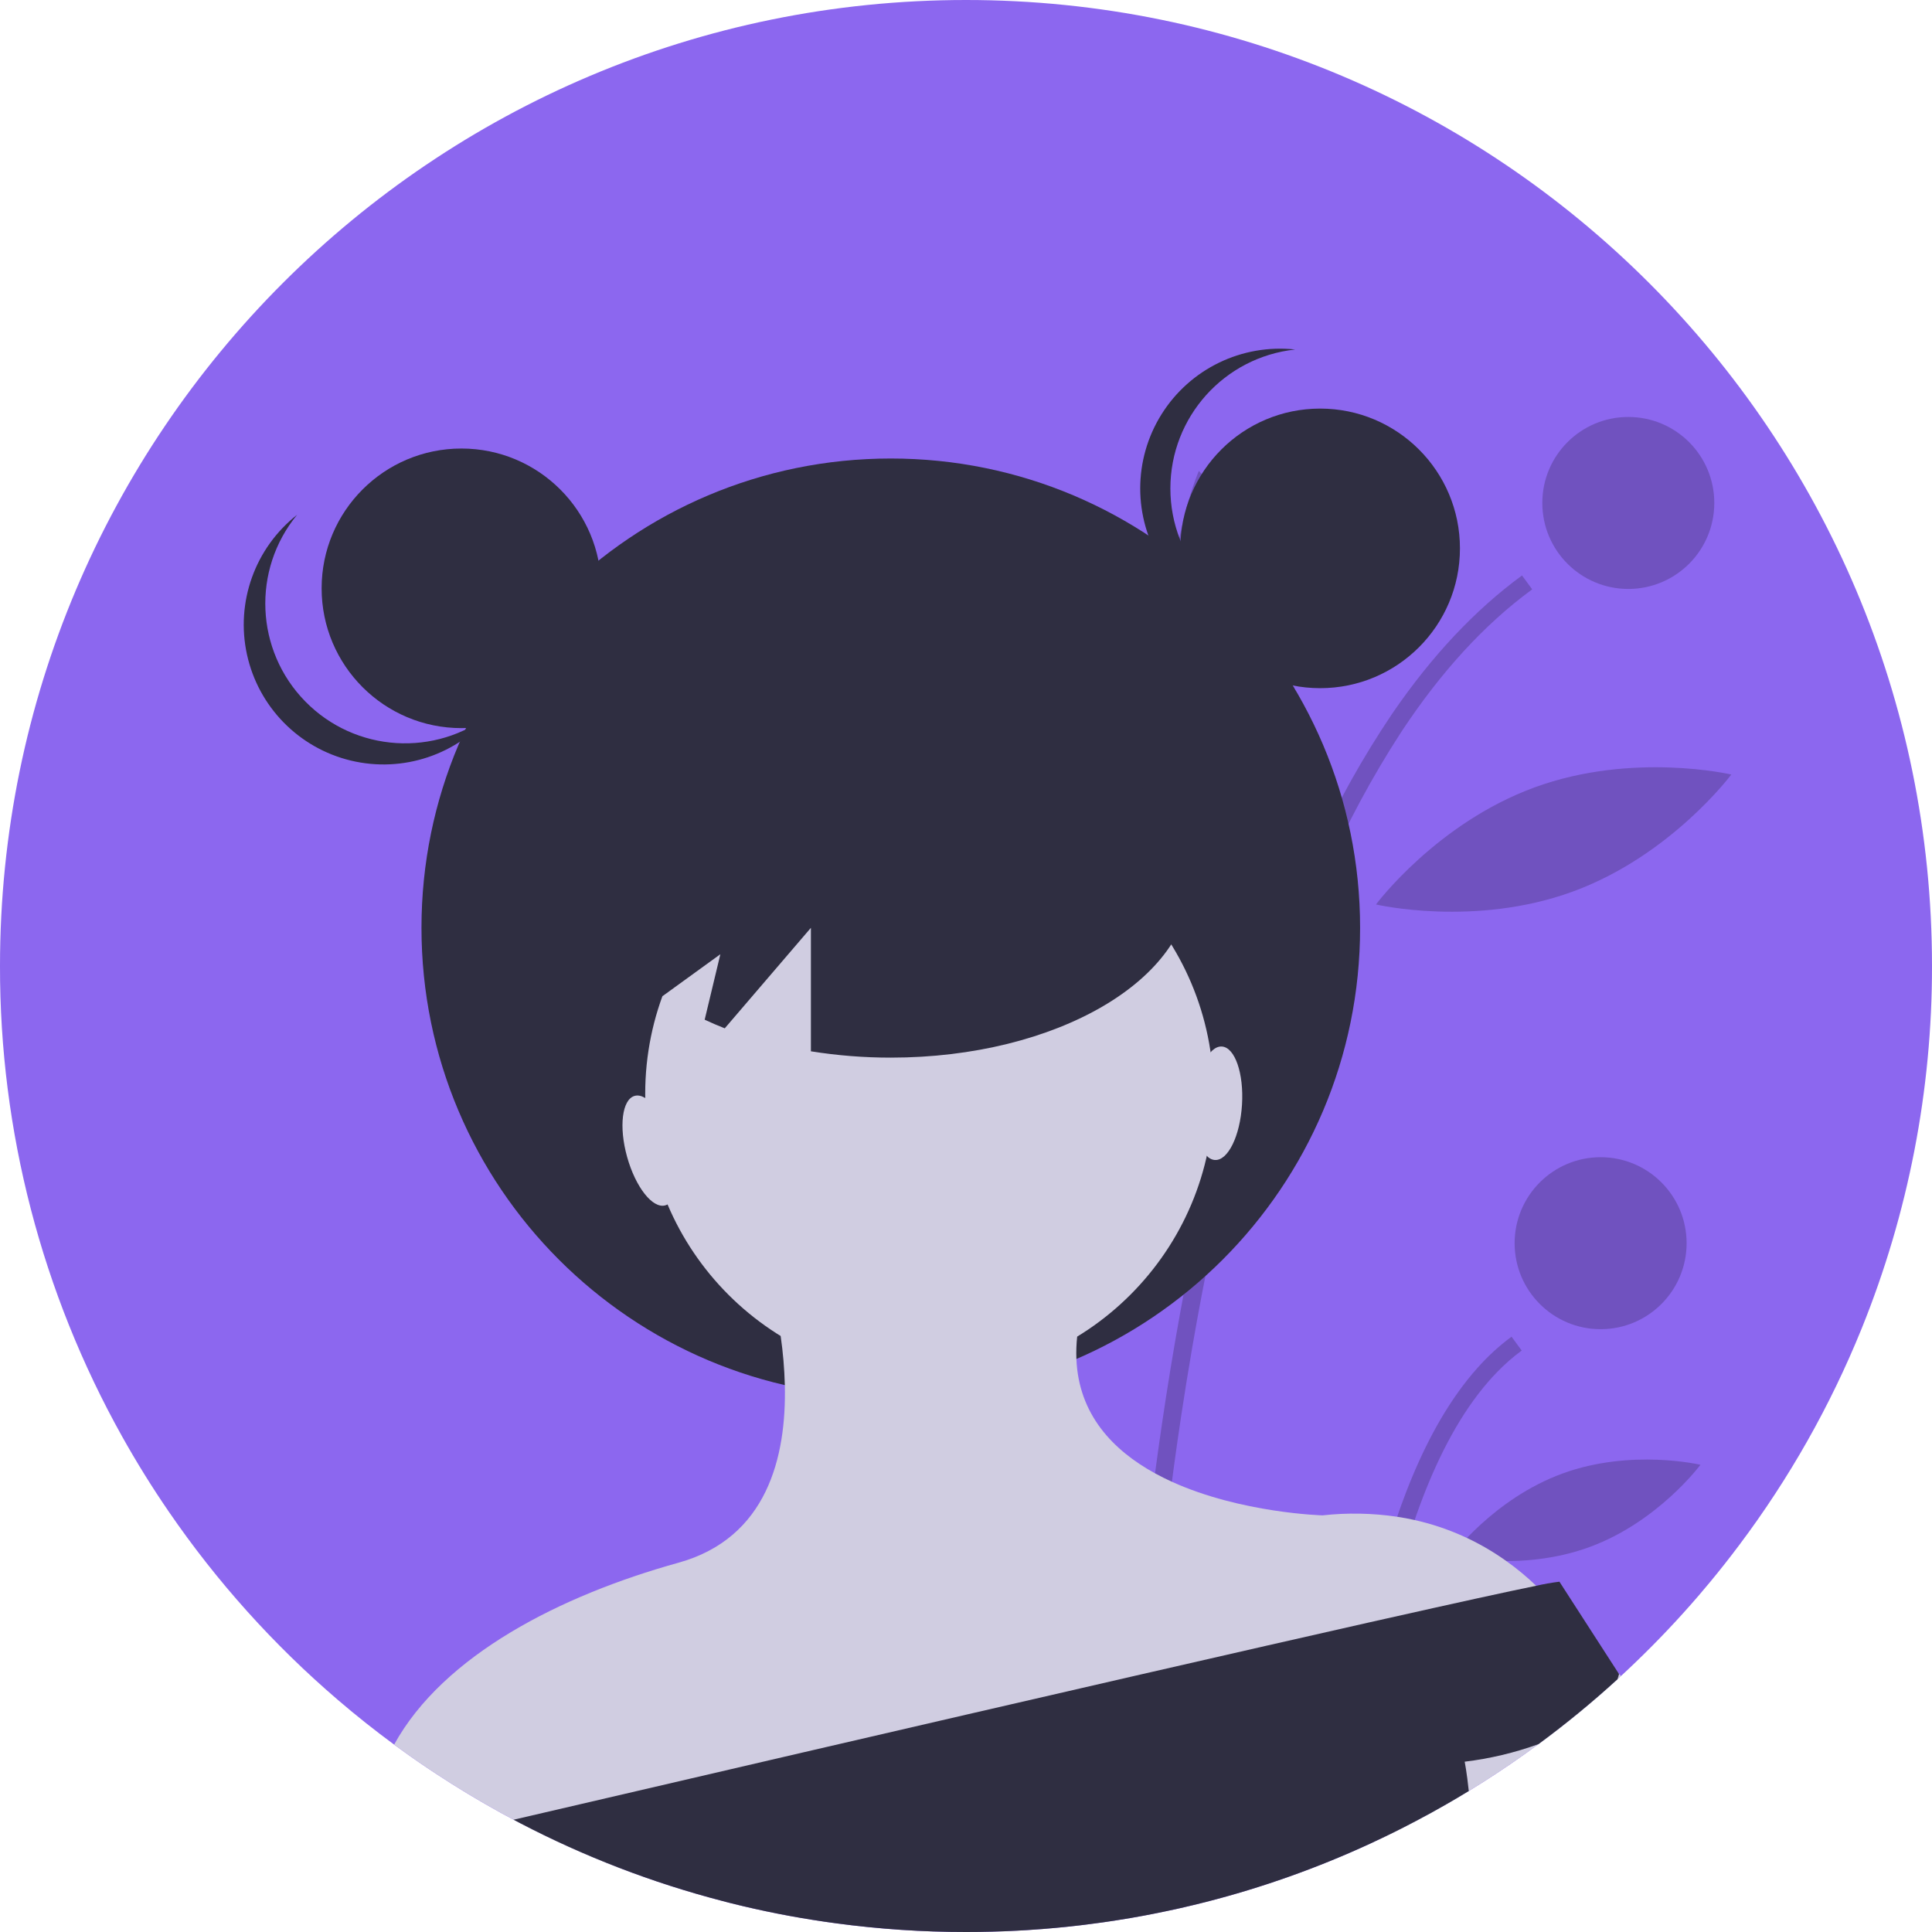
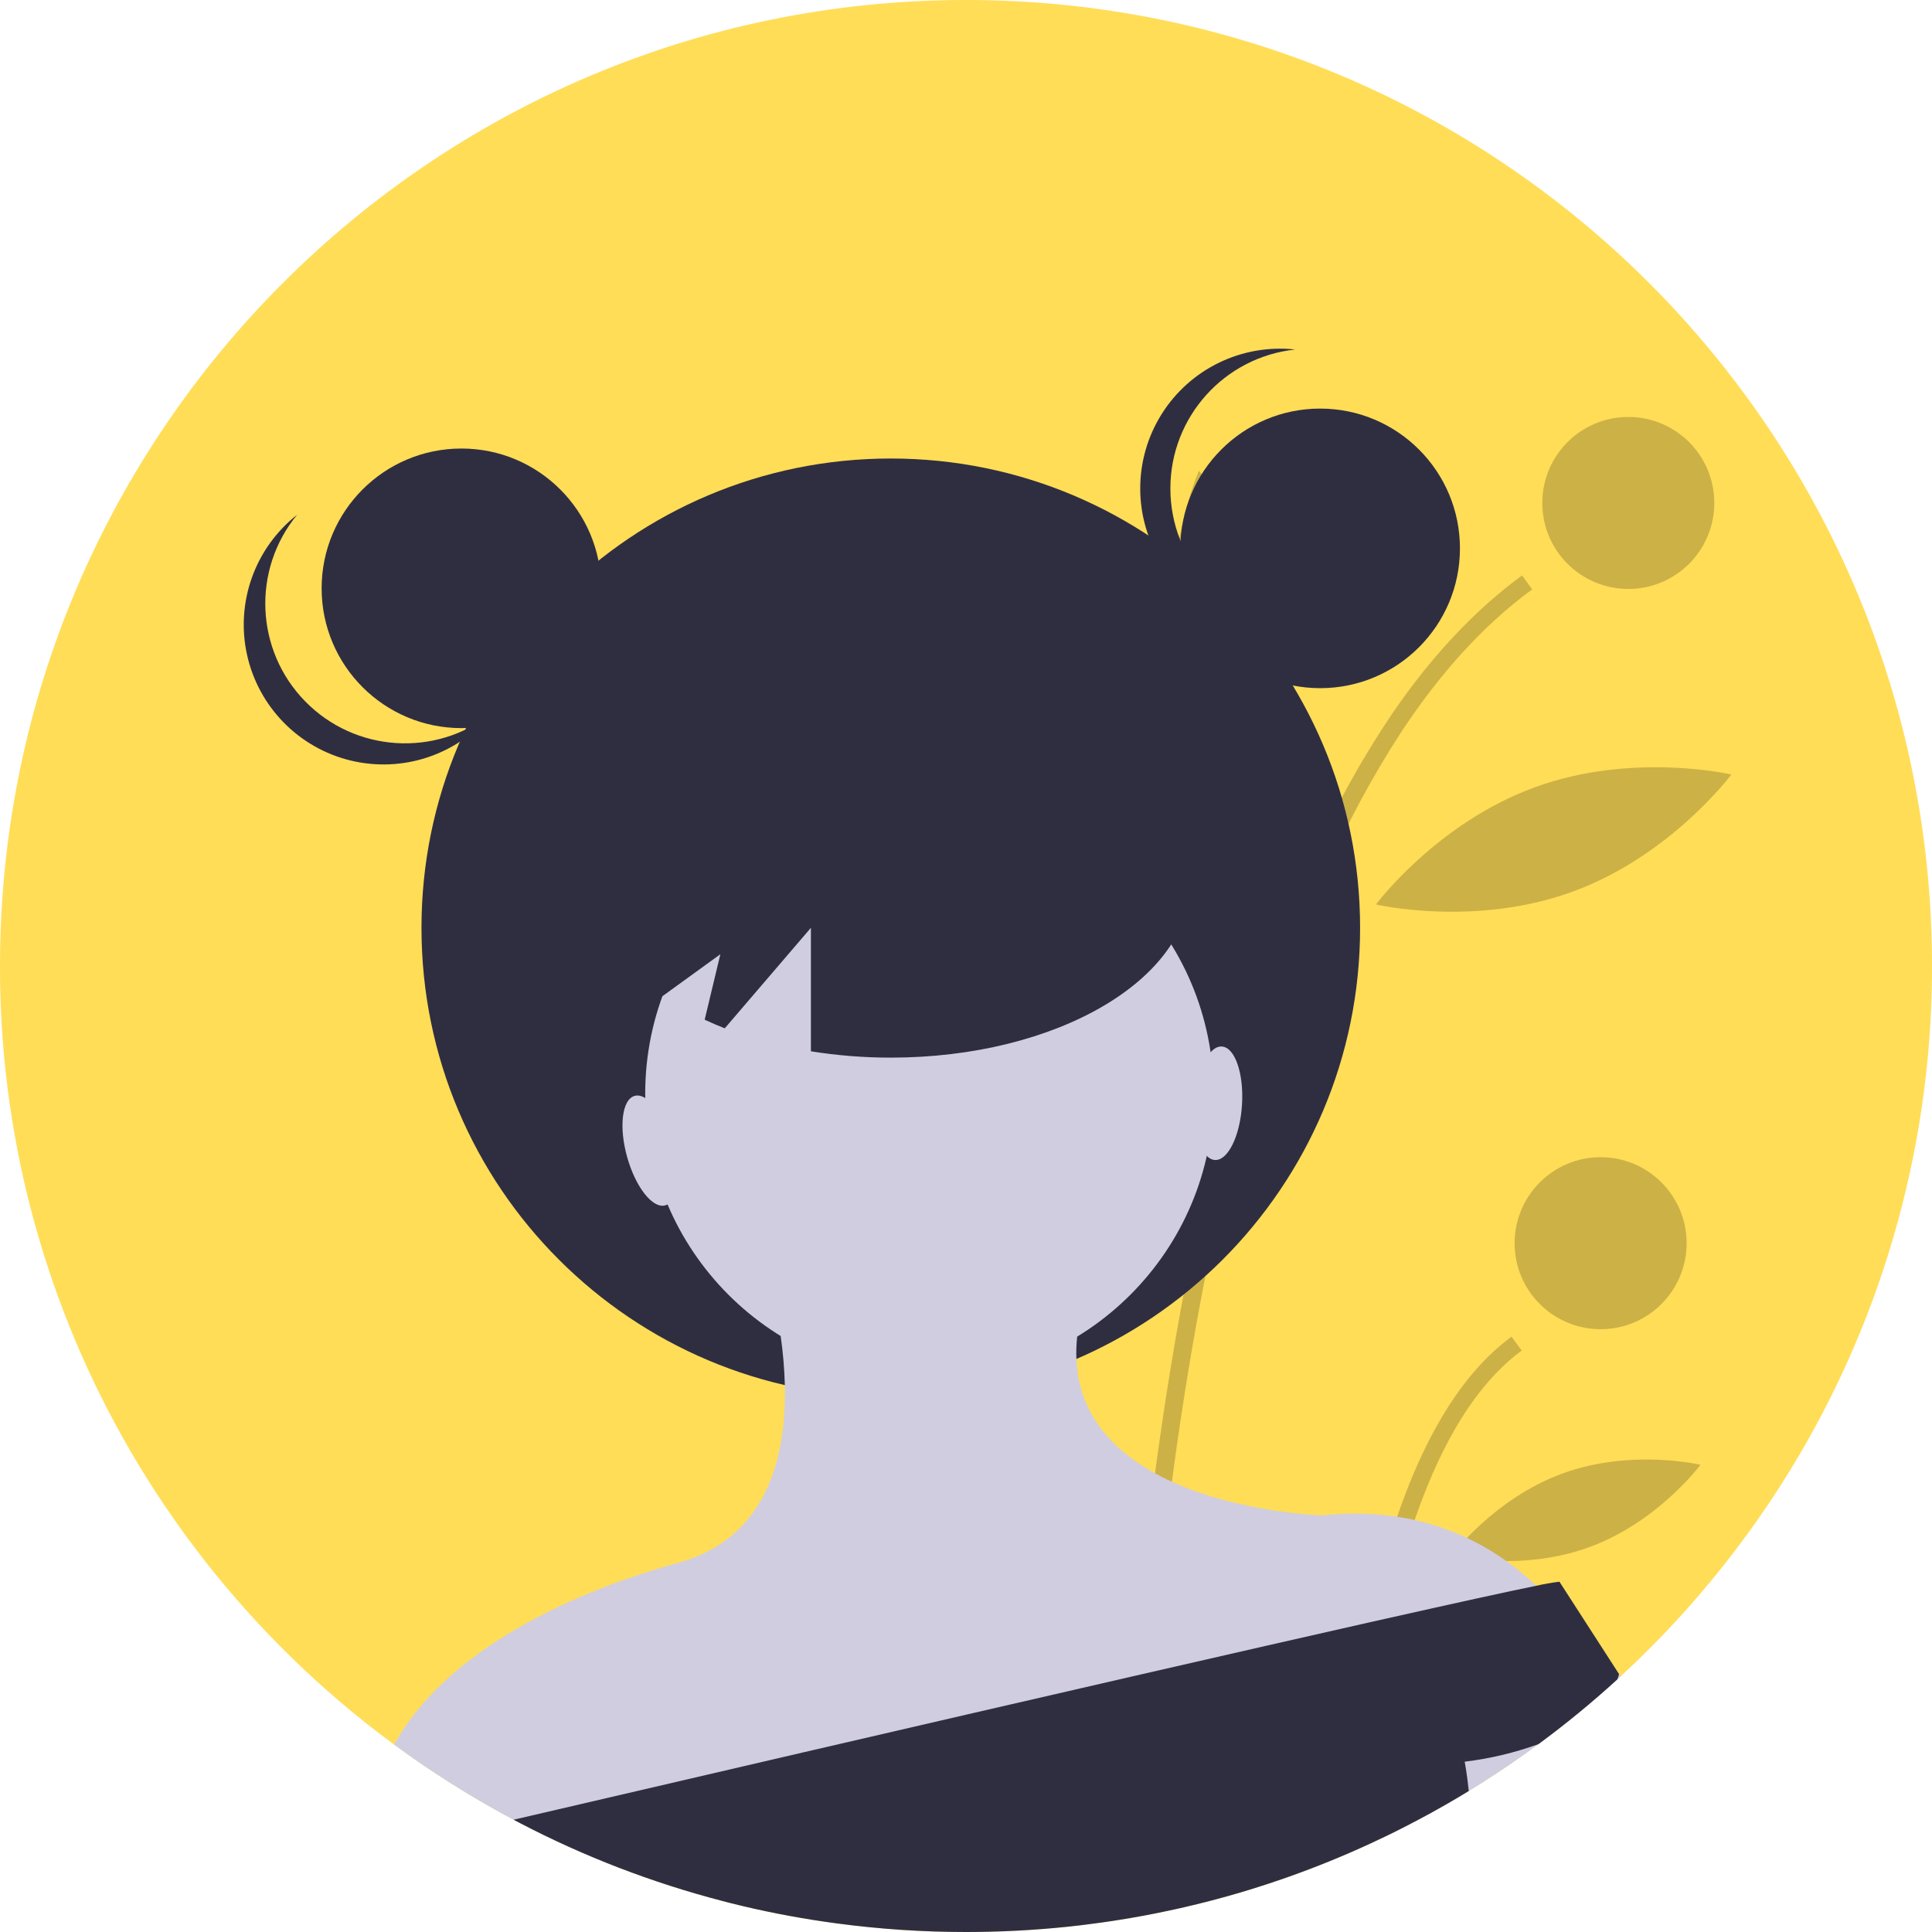
<svg xmlns="http://www.w3.org/2000/svg" id="f36e36b5-a914-4189-a8f7-2c7091a7d461" width="676" height="676" viewBox="0 0 676 676">
-   <path d="M938,450a337.1,337.1,0,0,1-24.55,126.7c-.04.09-.07.17-.11.26v.01a336.513,336.513,0,0,1-42.79,75.64q-5.055,6.75-10.43,13.22c-1.31,1.58-2.64,3.15-3.97,4.7q-10.275,11.925-21.62,22.85-2.64,2.55-5.34,5.04c-.42.39-.84.77-1.26,1.16a337.819,337.819,0,0,1-27.65,22.7q-9.675,7.155-19.86,13.59-2.235,1.425-4.5,2.8-3.93,2.4-7.93,4.69-5.22,3-10.57,5.81c-1.44.77-2.89,1.51-4.34,2.25-2.12,1.09-4.25,2.14-6.4,3.17-.37.18-.74.36-1.11.53-1.4.68-2.82,1.34-4.24,2a334.896,334.896,0,0,1-57.46,20.39c-.11.03-.21.05-.32.08-1.29.33-2.59.65-3.89.96-.97.24-1.95.47-2.93.69a2.488,2.488,0,0,1-.37.09c-2.01.47-4.02.92-6.05,1.33-1.14.24-2.28.48-3.42.71-.69.15-1.39.28-2.08.41-.87.17-1.73.33-2.6.5-.48.1-.96.18-1.45.26-1.1.2-2.2.4-3.29.59-1.86.32-3.74.63-5.61.91-1.36.21-2.71.41-4.07.6-1.6.23-3.2.44-4.81.64-.44.07-.88.12-1.32.17q-.855.105-1.71.21c-1.15.14-2.3.27-3.46.39-.6.07-1.19.13-1.79.19q-1.71.18-3.42.33c-1.47.14-2.94.26-4.42.38-1.8.14-3.59.27-5.4.38-1.16.07-2.32.14-3.49.2-2.98.16-5.96.27-8.96.35-1.49.04-2.99.07-4.49.09h-.03c-1.49.02-2.99.03-4.49.03a339.151,339.151,0,0,1-45.45-3.04q-16.575-2.22-32.62-6.02c-.43-.1-.86-.2-1.28-.31-1.08-.25-2.15-.52-3.22-.79-.95-.24-1.89-.49-2.84-.74a335.357,335.357,0,0,1-70.6-27.19c-.11-.06-.23-.12-.34-.18-.65-.34-1.29-.67-1.93-1.02q-2.115-1.11-4.21-2.26-11.925-6.555-23.24-14.02-2.91-1.905-5.76-3.87c-.61-.42-1.21-.84-1.81-1.26-.63-.44-1.26-.88-1.88-1.32q-2.475-1.755-4.92-3.55-10.125-7.44-19.65-15.61a339.74,339.74,0,0,1-59.16-65.85Q312.315,628.19,304.71,614.59A336.39,336.39,0,0,1,262,450c0-186.67,151.33-338,338-338S938,263.33,938,450Z" transform="translate(-262 -112)" fill="#8c67ef" />
+   <path d="M938,450a337.1,337.1,0,0,1-24.55,126.7c-.04.09-.07.17-.11.26v.01a336.513,336.513,0,0,1-42.79,75.64q-5.055,6.75-10.43,13.22c-1.31,1.58-2.64,3.15-3.97,4.7q-10.275,11.925-21.62,22.85-2.64,2.55-5.34,5.04c-.42.39-.84.77-1.26,1.16a337.819,337.819,0,0,1-27.65,22.7q-9.675,7.155-19.86,13.59-2.235,1.425-4.5,2.8-3.93,2.4-7.93,4.69-5.22,3-10.57,5.81c-1.44.77-2.89,1.51-4.34,2.25-2.12,1.09-4.25,2.14-6.4,3.17-.37.18-.74.36-1.11.53-1.4.68-2.82,1.34-4.24,2a334.896,334.896,0,0,1-57.46,20.39c-.11.03-.21.05-.32.08-1.29.33-2.59.65-3.89.96-.97.24-1.95.47-2.93.69a2.488,2.488,0,0,1-.37.09c-2.01.47-4.02.92-6.05,1.33-1.14.24-2.28.48-3.42.71-.69.15-1.39.28-2.08.41-.87.17-1.73.33-2.6.5-.48.1-.96.18-1.45.26-1.1.2-2.2.4-3.29.59-1.86.32-3.74.63-5.61.91-1.36.21-2.71.41-4.07.6-1.6.23-3.2.44-4.81.64-.44.07-.88.12-1.32.17q-.855.105-1.71.21c-1.15.14-2.3.27-3.46.39-.6.07-1.19.13-1.79.19q-1.71.18-3.42.33c-1.47.14-2.94.26-4.42.38-1.8.14-3.59.27-5.4.38-1.16.07-2.32.14-3.49.2-2.98.16-5.96.27-8.96.35-1.49.04-2.99.07-4.49.09h-.03c-1.49.02-2.99.03-4.49.03a339.151,339.151,0,0,1-45.45-3.04q-16.575-2.22-32.62-6.02c-.43-.1-.86-.2-1.28-.31-1.08-.25-2.15-.52-3.22-.79-.95-.24-1.89-.49-2.84-.74a335.357,335.357,0,0,1-70.6-27.19c-.11-.06-.23-.12-.34-.18-.65-.34-1.29-.67-1.93-1.02q-2.115-1.11-4.21-2.26-11.925-6.555-23.24-14.02-2.91-1.905-5.76-3.87c-.61-.42-1.21-.84-1.81-1.26-.63-.44-1.26-.88-1.88-1.32q-2.475-1.755-4.92-3.55-10.125-7.44-19.65-15.61a339.74,339.74,0,0,1-59.16-65.85Q312.315,628.19,304.71,614.59A336.39,336.39,0,0,1,262,450c0-186.67,151.33-338,338-338S938,263.33,938,450Z" transform="translate(-262 -112)" fill="#ffdd57" />
  <path d="M654.35,778.63c1.08-.25,2.15-.52,3.22-.79.95-.24,1.89-.49,2.84-.74.05-1.99.12-4.18.19-6.55.59-18.56,1.98-48.44,5.26-84.44q.27-2.895.54-5.83c1.17-12.2,2.54-25.03,4.18-38.33.05-.44.11-.87.16-1.31,1.33-10.78,2.84-21.85,4.54-33.13q1.785-11.835,3.86-23.93c.1-.56.2-1.13.3-1.69.4-2.33.81-4.65,1.23-6.99,1.17-6.51,2.42-13.06,3.73-19.61,4.61-23.04,10.1-46.22,16.65-68.77a550.909,550.909,0,0,1,24.53-68.61,338.806,338.806,0,0,1,26.74-49.83c.15-.23.3-.45.45-.68,13.15-19.81,28.18-36.62,45.34-49.19l-3.56-4.86q-24.66,18.075-45.24,48.1c-.07.1-.13.19-.2.29A327.437,327.437,0,0,0,722.19,410a527.395,527.395,0,0,0-25.68,69.37q-9.84,33.03-17.65,71.57-2.745,13.575-5.24,27.82c-.28,1.62-.56,3.24-.84,4.87,0,.02-.01.05-.01.07-.43,2.5-.84,5-1.26,7.53q-1.56,9.555-2.94,18.96-2.13,14.49-3.85,28.48-.57,4.62-1.1,9.17-.75,6.42-1.42,12.67-.945,8.7-1.73,17.03l-.15,1.53c-.08.88-.16,1.76-.24,2.63C656.02,725.49,654.75,760.86,654.35,778.63Z" transform="translate(-262 -112)" opacity="0.2" />
  <path d="M731.01,749.91c.11-.06.23-.12.34-.18,2.06-1.07,4.1-2.16,6.14-3.28.67-7.98,1.57-16.75,2.75-25.97.25-1.9.5-3.83.78-5.77.14-1.04.29-2.09.44-3.15,1.18-8.12,2.58-16.5,4.26-24.92,6.83-34.36,18.17-69.48,37-91.16,1.01-1.17,2.04-2.29,3.11-3.38a67.662,67.662,0,0,1,8.61-7.55l-3.56-4.85a77.071,77.071,0,0,0-11.8,10.79q-1.875,2.085-3.66,4.34c-17.33,21.81-28.15,54.1-34.89,86.07-1.76,8.34-3.24,16.67-4.5,24.78q-.48,3.18-.92,6.3C733.16,725.72,731.87,738.7,731.01,749.91Z" transform="translate(-262 -112)" opacity="0.2" />
  <circle cx="569.738" cy="175.982" r="30.089" opacity="0.2" />
  <circle cx="560.049" cy="434.991" r="30.089" opacity="0.2" />
  <path d="M712.286,338.521c6.38,35.997-7.705,68.592-7.705,68.592s-24.43-25.768-30.81-61.766,7.705-68.592,7.705-68.592S705.905,302.524,712.286,338.521Z" transform="translate(-262 -112)" opacity="0.2" />
  <path d="M812.282,423.971c-34.335,12.555-68.837,4.498-68.837,4.498s21.166-28.413,55.501-40.968,68.837-4.498,68.837-4.498S846.617,411.416,812.282,423.971Z" transform="translate(-262 -112)" opacity="0.2" />
  <path d="M818.105,653.333c-24.066,8.8-48.283,3.059-48.283,3.059s14.802-20.008,38.868-28.808,48.283-3.059,48.283-3.059S842.171,644.533,818.105,653.333Z" transform="translate(-262 -112)" opacity="0.2" />
  <path d="M701.96,648.27l1.22.63C703.06,650.2,702.77,651,701.96,648.27Z" transform="translate(-262 -112)" fill="#2f2e41" />
  <path d="M703.57,648.69c.01.14.03.29.04.43l-.43-.22c.01-.13.02-.27.04-.41C703.32,646.74,703.2,644.67,703.57,648.69Z" transform="translate(-262 -112)" fill="#2f2e41" />
  <circle cx="311.683" cy="324.641" r="164.209" fill="#2f2e41" />
  <circle cx="325.2" cy="382.713" r="99.444" fill="#d0cde1" />
  <path d="M814.27,685.31l-.12.03-23.13,5.55-48.16,11.56-6.57,1.58L663.05,721.6l-6.22,1.5L479.14,765.74a333.639,333.639,0,0,1-35.15-15.83c-.11-.06-.23-.12-.34-.18-.65-.34-1.29-.67-1.93-1.02q-2.115-1.11-4.21-2.26-11.925-6.555-23.24-14.02-2.91-1.905-5.76-3.87c-.61-.42-1.21-.84-1.81-1.26-.63-.44-1.26-.88-1.88-1.32q-2.475-1.755-4.92-3.55c17.26-31.37,58.36-52.22,99.46-63.63,31.02-8.62,37.84-36.95,37.25-62.16a146.952,146.952,0,0,0-1.46-17.18,167.478,167.478,0,0,0-5.96-26.74l99.45,3.32,10.26,23.64a53.492,53.492,0,0,0-.27,7.82c.78,19.39,12.75,31.93,27.52,40.02,1.92,1.05,3.89,2.03,5.89,2.94,24.22,11.01,52.73,11.76,52.73,11.76a101.52,101.52,0,0,1,26.09.49q3.15.48,6.12,1.15A88.139,88.139,0,0,1,789.09,658.23a91.601,91.601,0,0,1,10.41,8.63A82.676,82.676,0,0,1,814.27,685.31Z" transform="translate(-262 -112)" fill="#d0cde1" />
  <path d="M829.19,698.42c-.42.39-.84.77-1.26,1.16a337.819,337.819,0,0,1-27.65,22.7q-9.675,7.155-19.86,13.59-2.235,1.425-4.5,2.8-3.93,2.4-7.93,4.69-5.22,3-10.57,5.81c-1.44.77-2.89,1.51-4.34,2.25-2.12,1.09-4.25,2.14-6.4,3.17-.37.18-.74.36-1.11.53l-4.23-3.51,49.68-60.72,9.99-12.21s3.99,0,13.14,6.66a130.993,130.993,0,0,1,14.3,12.34C828.69,697.93,828.94,698.17,829.19,698.42Z" transform="translate(-262 -112)" fill="#d0cde1" />
  <path d="M828.49,697.74a11.392,11.392,0,0,1-.56,1.84,337.819,337.819,0,0,1-27.65,22.7,117.95,117.95,0,0,1-25.79,6.13s.75,3.76,1.43,10.26q-3.93,2.4-7.93,4.69-5.22,3-10.57,5.81c-1.44.77-2.89,1.51-4.34,2.25-2.12,1.09-4.25,2.14-6.4,3.17-.37.18-.74.36-1.11.53-1.4.68-2.82,1.34-4.24,2a334.896,334.896,0,0,1-57.46,20.39c-.11.03-.21.05-.32.08-1.29.33-2.59.65-3.89.96-.97.24-1.95.47-2.93.69a2.488,2.488,0,0,1-.37.09c-2.01.47-4.02.92-6.05,1.33-1.14.24-2.28.48-3.42.71-.69.15-1.39.28-2.08.41-.87.17-1.73.33-2.6.5-.48.1-.96.18-1.45.26-1.1.2-2.2.4-3.29.59-1.86.32-3.74.63-5.61.91-1.36.21-2.71.41-4.07.6-1.6.23-3.2.44-4.81.64-.44.07-.88.12-1.32.17q-.855.105-1.71.21c-1.15.14-2.3.27-3.46.39-.6.07-1.19.13-1.79.19q-1.71.18-3.42.33c-1.47.14-2.94.26-4.42.38-1.8.14-3.59.27-5.4.38-1.16.07-2.32.14-3.49.2-2.98.16-5.96.27-8.96.35-1.49.04-2.99.07-4.49.09h-.03c-1.49.02-2.99.03-4.49.03a339.151,339.151,0,0,1-45.45-3.04q-16.575-2.22-32.62-6.02c-.43-.1-.86-.2-1.28-.31-1.08-.25-2.15-.52-3.22-.79-.95-.24-1.89-.49-2.84-.74a335.357,335.357,0,0,1-70.6-27.19c-.11-.06-.23-.12-.34-.18-.65-.34-1.29-.67-1.93-1.02,54.89-12.79,141.63-32.96,216.9-50.24q3.165-.72,6.29-1.44c27.8-6.38,53.84-12.32,75.87-17.29q3.42-.765,6.7-1.5c23.67-5.32,42.05-9.36,52.02-11.38a81.488,81.488,0,0,1,8.14-1.43l20.81,32.25Z" transform="translate(-262 -112)" fill="#2f2e41" />
  <circle cx="161.449" cy="205.851" r="48.913" fill="#2f2e41" />
  <circle cx="461.917" cy="191.876" r="48.913" fill="#2f2e41" />
  <path d="M671.51,282.913a48.912,48.912,0,0,1,43.673-48.624,48.913,48.913,0,1,0,0,97.248A48.912,48.912,0,0,1,671.51,282.913Z" transform="translate(-262 -112)" fill="#2f2e41" />
  <path d="M368.796,357.416a48.912,48.912,0,0,1-2.836-65.296,48.913,48.913,0,1,0,68.06,69.463A48.912,48.912,0,0,1,368.796,357.416Z" transform="translate(-262 -112)" fill="#2f2e41" />
  <path d="M573.683,359.777c-57.887,0-104.814,27.374-104.814,61.142,0,15.109,9.433,28.918,25.003,39.586l20.178-14.62-5.487,22.904c2.277,1.055,4.602,2.076,7.026,3.02l30.144-35.168v43.204a175.958,175.958,0,0,0,27.95,2.216c57.887,0,104.814-27.374,104.814-61.142S631.57,359.777,573.683,359.777Z" transform="translate(-262 -112)" fill="#2f2e41" />
  <path d="M675.003,303.876s-7.597,34.938,39.874,48.913Z" transform="translate(-262 -112)" fill="#2f2e41" />
  <path d="M468.869,310.235s17.469,39.061-34.938,56.53Z" transform="translate(-262 -112)" fill="#2f2e41" />
  <ellipse cx="489.413" cy="514.602" rx="8.287" ry="19.889" transform="translate(-382.6084 38.98959) rotate(-15.63946)" fill="#d0cde1" />
  <ellipse cx="688.302" cy="498.027" rx="19.889" ry="8.287" transform="translate(-113.0938 1042.414) rotate(-86.47577)" fill="#d0cde1" />
</svg>
